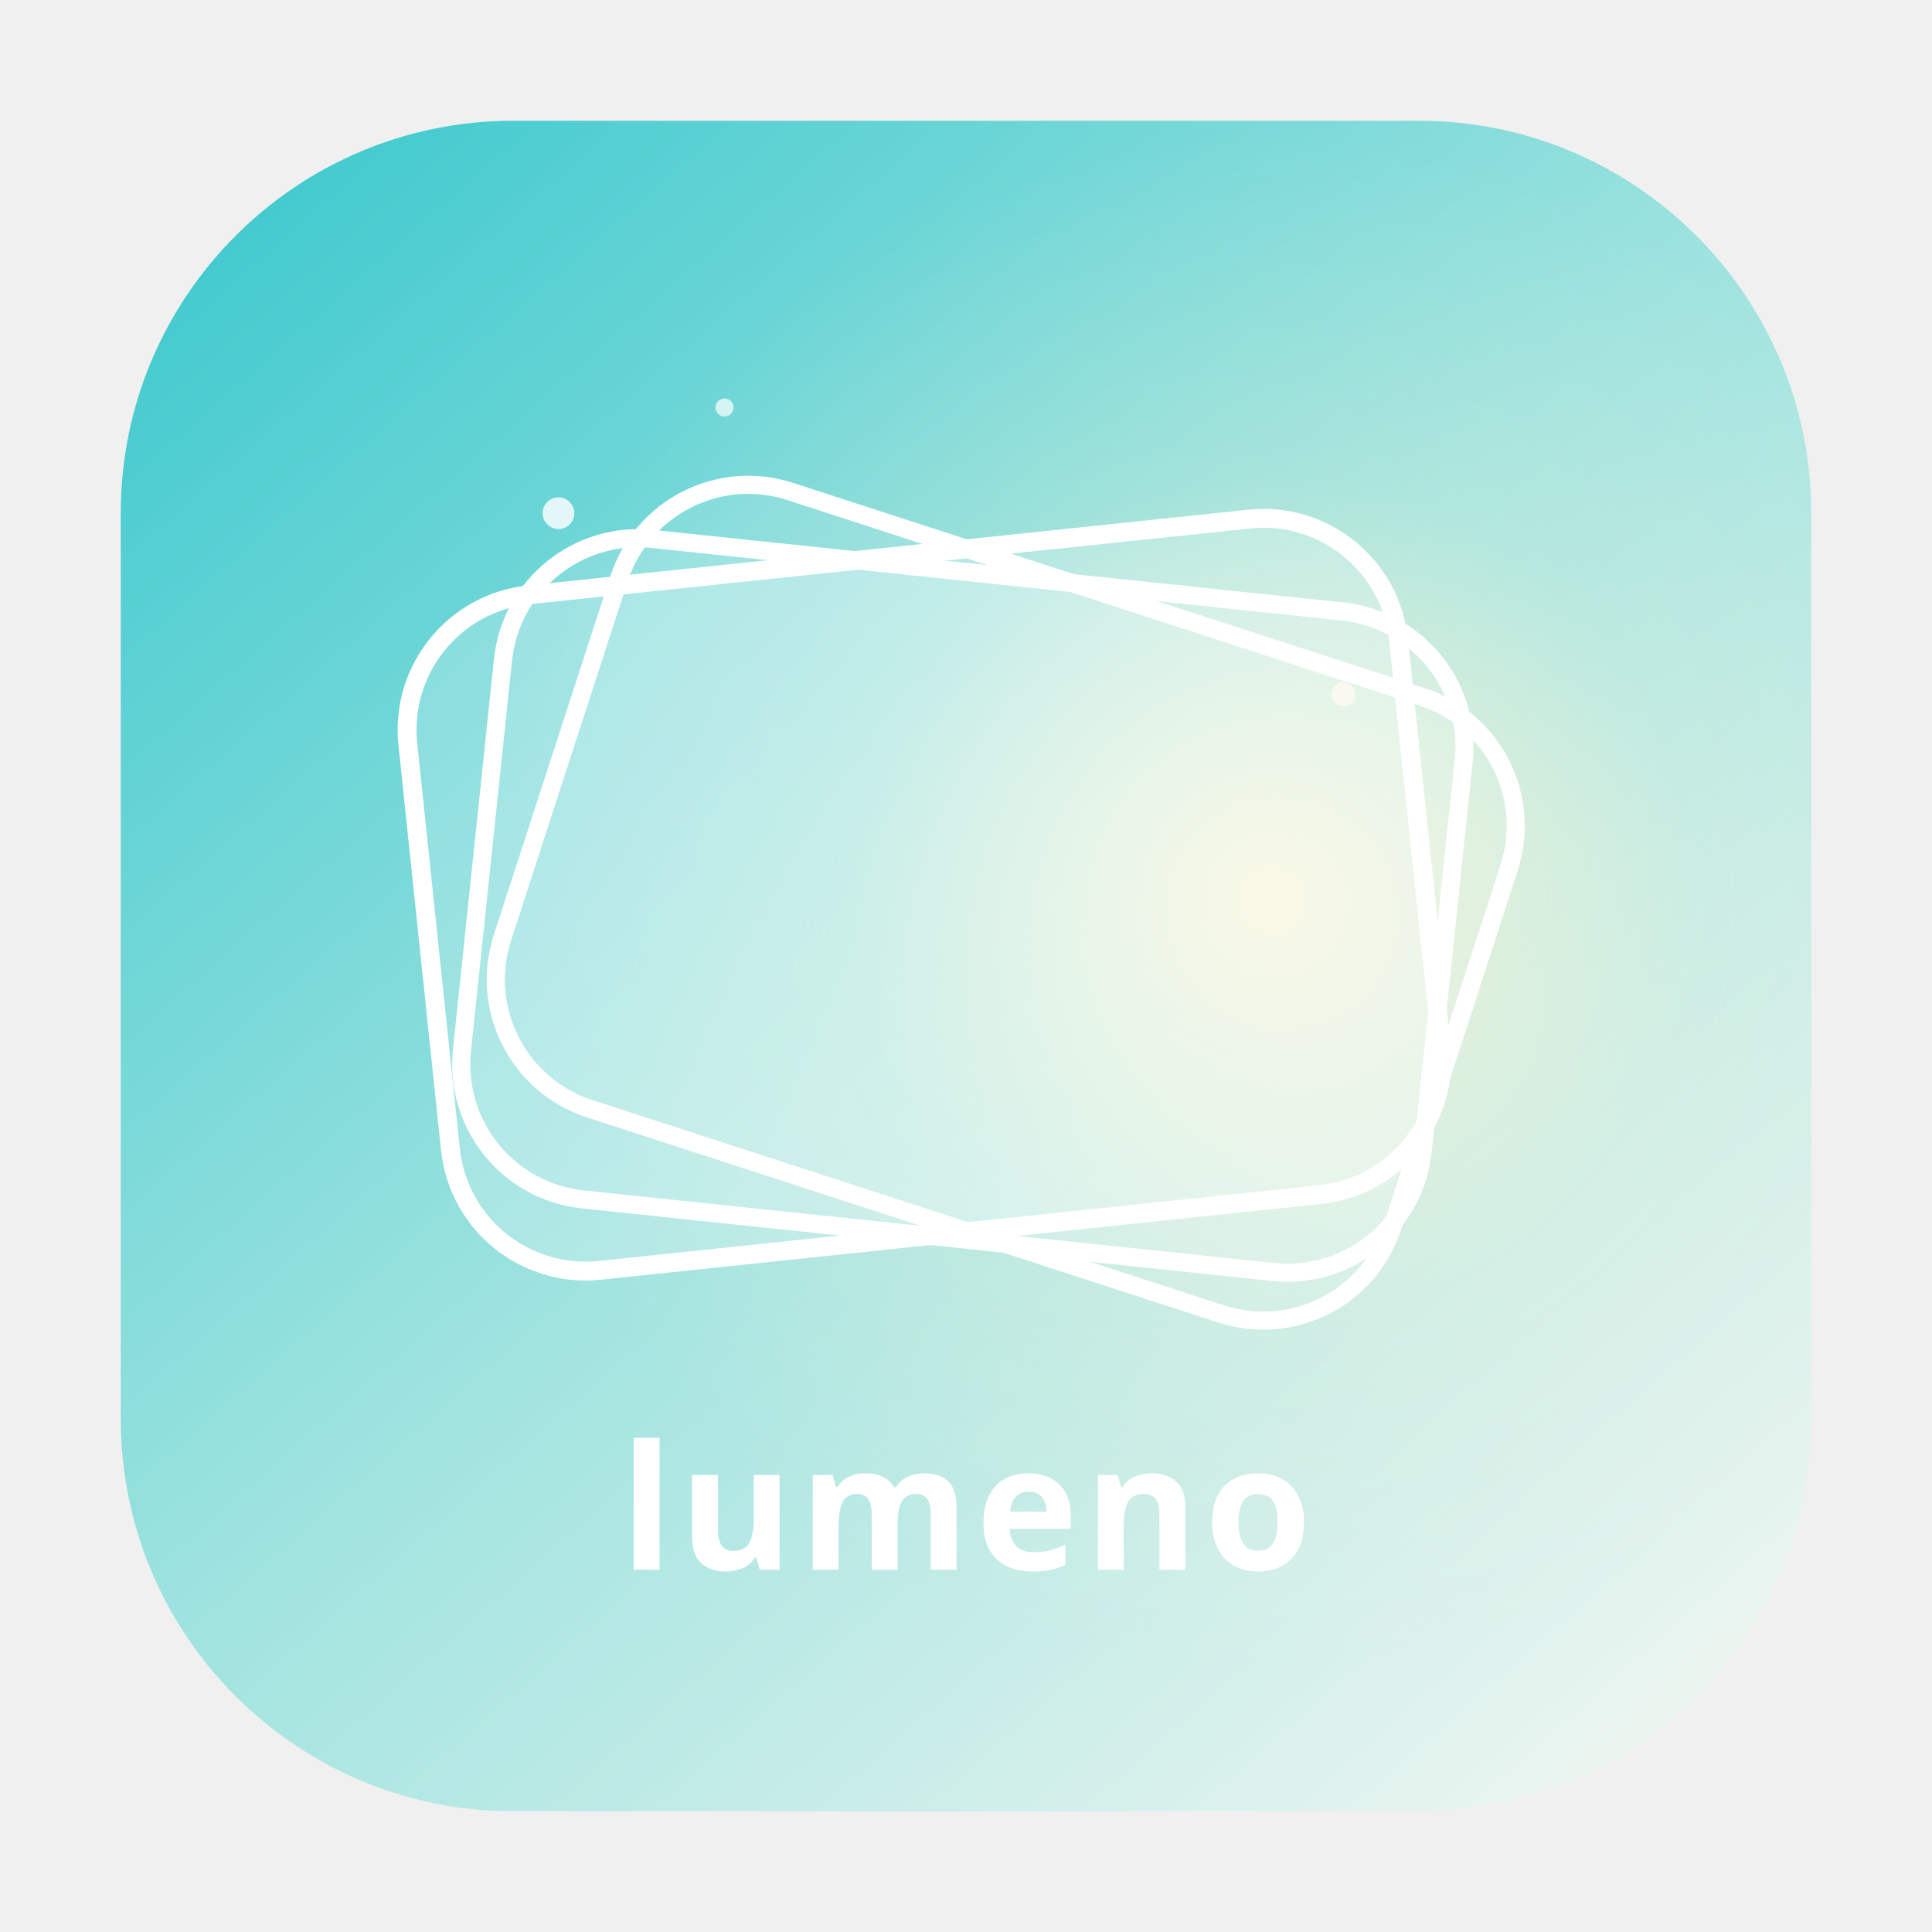
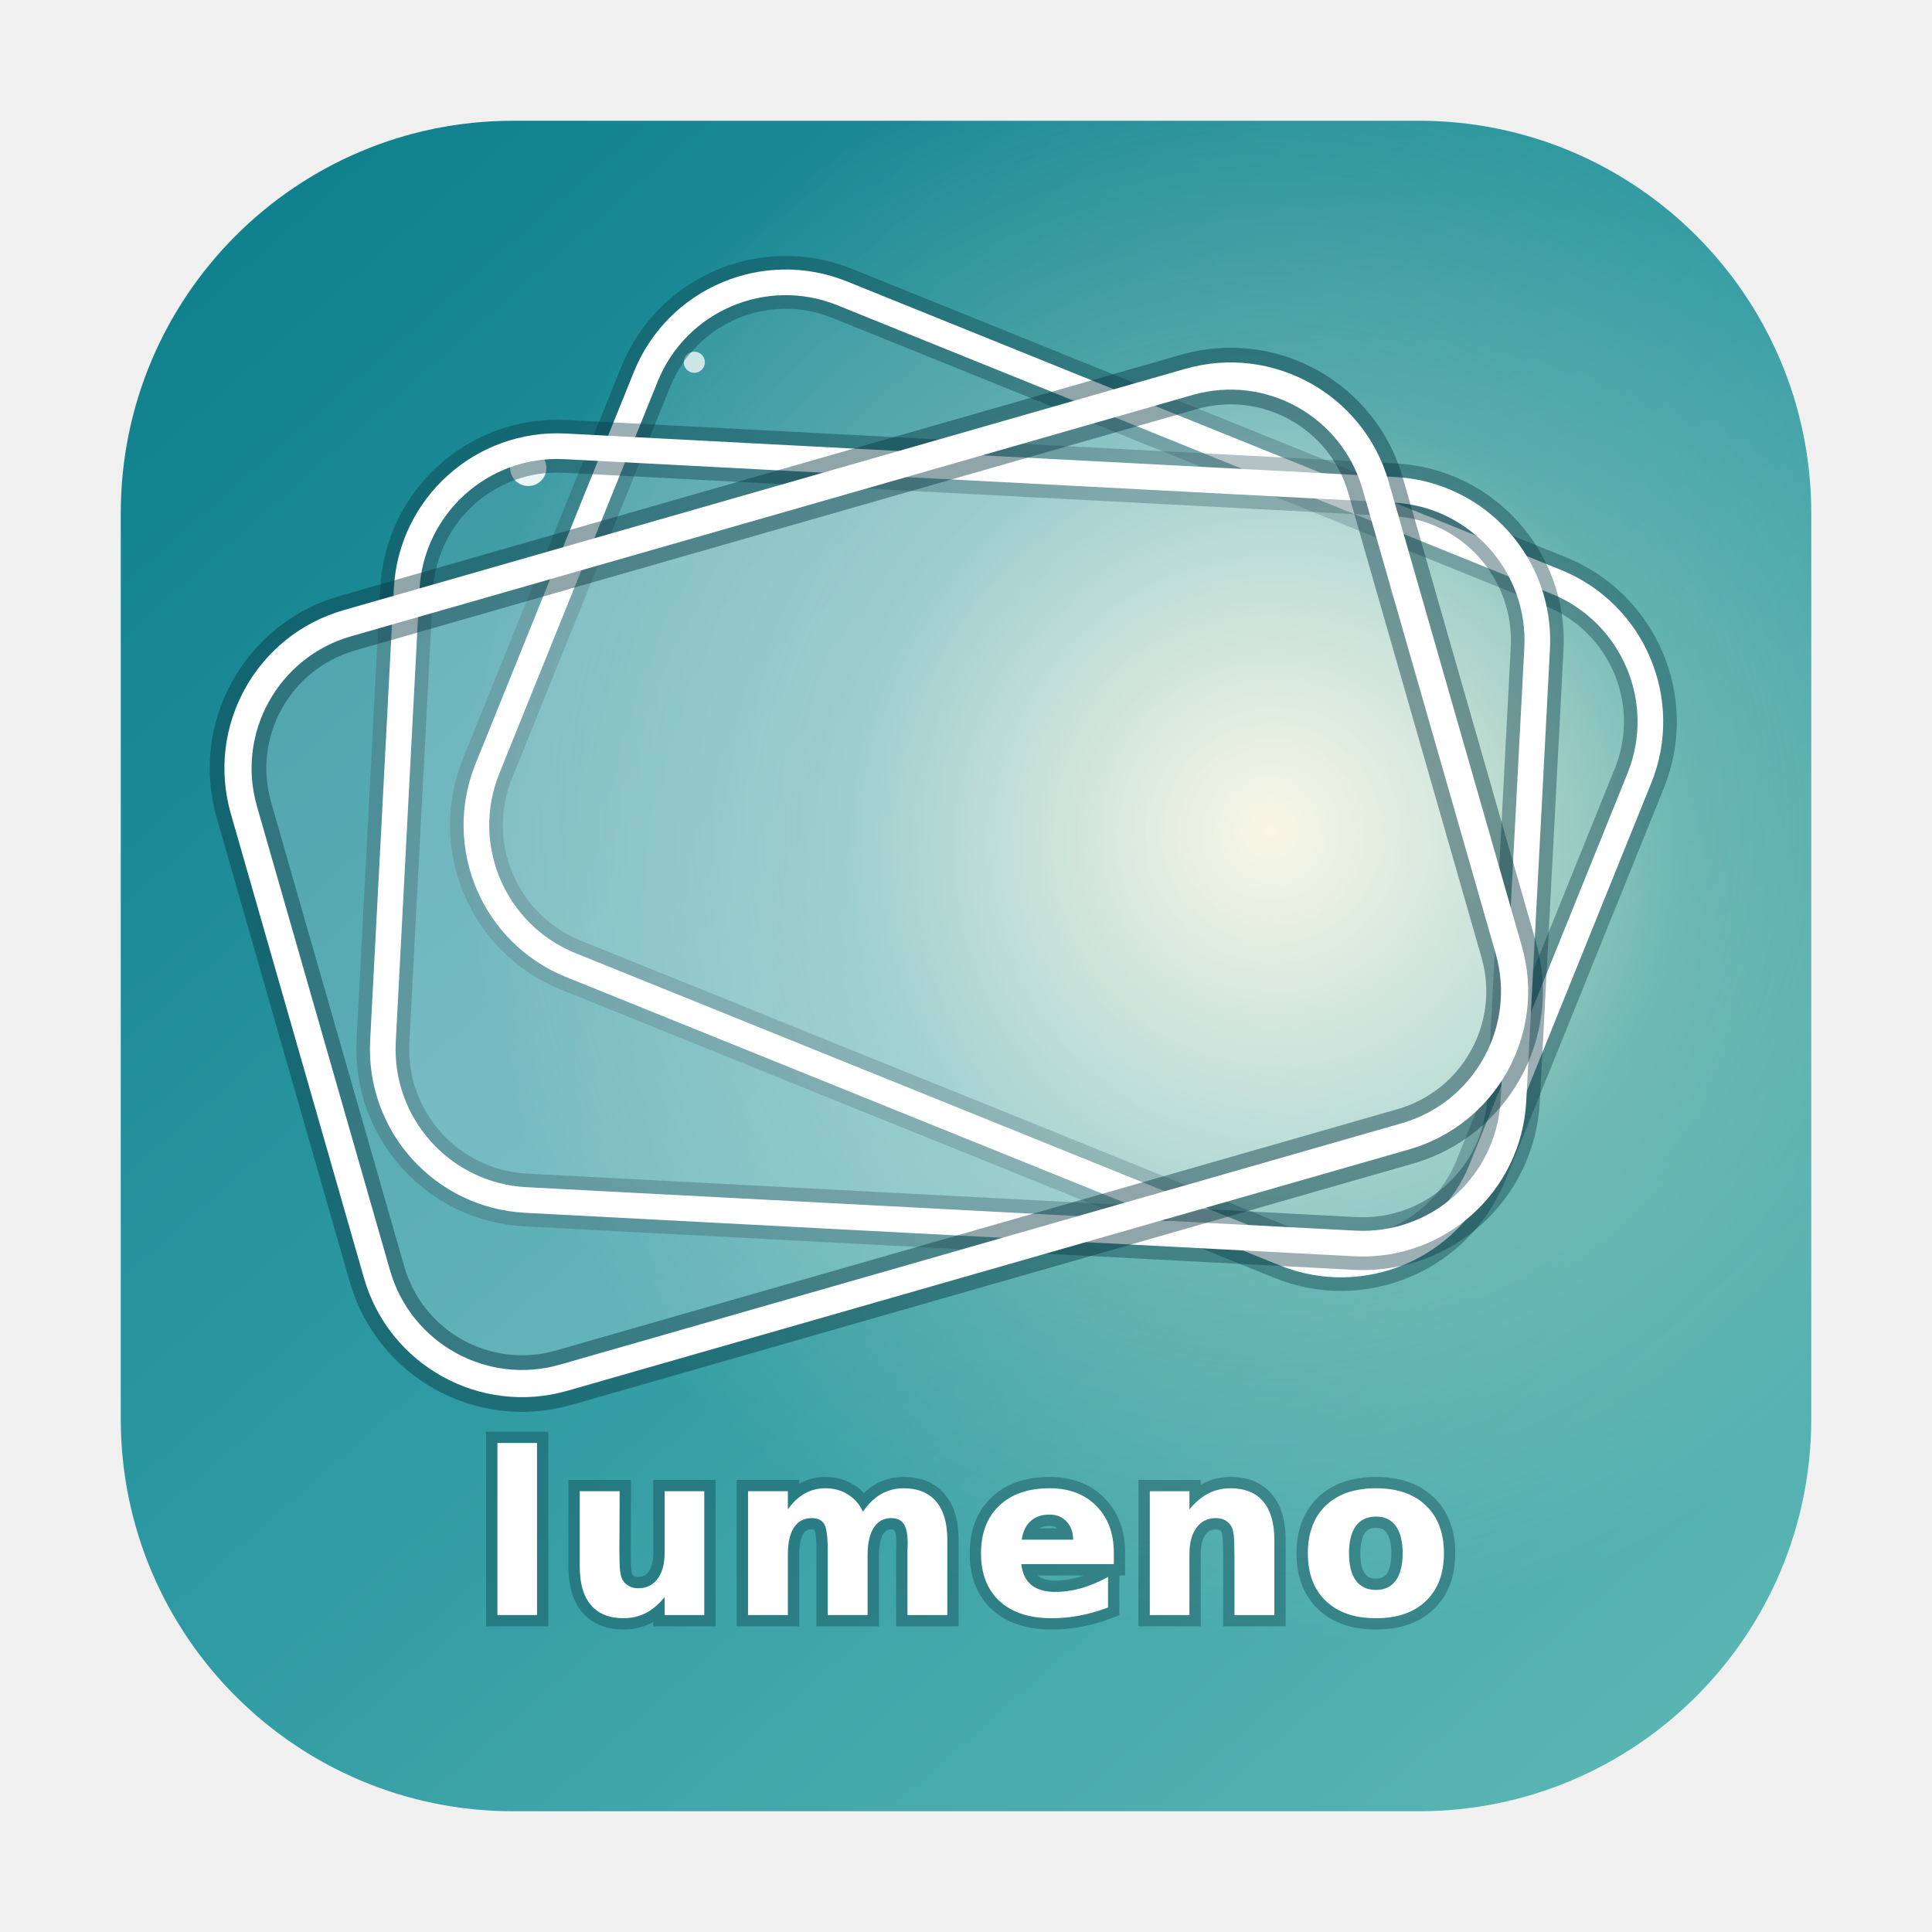
<svg xmlns="http://www.w3.org/2000/svg" viewBox="0 0 256 256" role="img" aria-label="Lumeno">
  <defs>
    <linearGradient id="bg" x1="8%" y1="0%" x2="96%" y2="100%">
-       <stop offset="0%" stop-color="#3ec9ce" />
-       <stop offset="48%" stop-color="#9fe3df" />
-       <stop offset="100%" stop-color="#f4f7f2" />
+       <stop offset="0%" stop-color="#0e7f8c" />
+       <stop offset="48%" stop-color="#2f9aa3" />
+       <stop offset="100%" stop-color="#5eb8b4" />
    </linearGradient>
-     <radialGradient id="glow" cx="68%" cy="46%" r="46%">
-       <stop offset="0%" stop-color="#fff6d6" stop-opacity="0.9" />
-       <stop offset="55%" stop-color="#fff6d6" stop-opacity="0.18" />
+     <radialGradient id="glow" cx="68%" cy="42%" r="48%">
+       <stop offset="0%" stop-color="#fff6d6" stop-opacity="0.95" />
+       <stop offset="52%" stop-color="#fff6d6" stop-opacity="0.22" />
      <stop offset="100%" stop-color="#fff6d6" stop-opacity="0" />
    </radialGradient>
  </defs>
  <rect x="16" y="16" width="224" height="224" rx="52" fill="url(#bg)" />
  <rect x="16" y="16" width="224" height="224" rx="52" fill="url(#glow)" />
-   <circle cx="74" cy="68" r="2.1" fill="#fff" opacity="0.82" />
-   <circle cx="96" cy="54" r="1.2" fill="#fff" opacity="0.7" />
-   <circle cx="178" cy="92" r="1.6" fill="#fff8e7" opacity="0.8" />
-   <g transform="rotate(18 138 118)">
-     <rect x="72" y="78" width="124" height="86" rx="18" fill="#fff" fill-opacity="0.1" stroke="#fff" stroke-width="2.4" />
+   <circle cx="70" cy="62" r="2.4" fill="#fff" opacity="0.9" />
+   <circle cx="92" cy="48" r="1.4" fill="#fff" opacity="0.75" />
+   <circle cx="186" cy="78" r="1.8" fill="#fff8e7" opacity="0.85" />
+   <g transform="rotate(22 150 104)">
+     <rect x="70" y="58" width="142" height="96" rx="20" fill="#fff" fill-opacity="0.1" stroke="#083844" stroke-opacity="0.38" stroke-width="7" />
+     <rect x="70" y="58" width="142" height="96" rx="20" fill="none" stroke="#fff" stroke-width="3.4" />
  </g>
-   <g transform="rotate(6 128 116)">
-     <rect x="64" y="76" width="128" height="88" rx="18" fill="#fff" fill-opacity="0.14" stroke="#fff" stroke-width="2.4" />
+   <g transform="rotate(3 128 116)">
+     <rect x="52" y="62" width="150" height="100" rx="20" fill="#fff" fill-opacity="0.16" stroke="#083844" stroke-opacity="0.4" stroke-width="7" />
+     <rect x="52" y="62" width="150" height="100" rx="20" fill="none" stroke="#fff" stroke-width="3.4" />
  </g>
-   <g transform="rotate(-6 118 114)">
-     <rect x="56" y="74" width="132" height="90" rx="18" fill="#fff" fill-opacity="0.2" stroke="#fff" stroke-width="2.5" />
+   <g transform="rotate(-16 112 124)">
+     <rect x="40" y="66" width="156" height="104" rx="20" fill="#fff" fill-opacity="0.24" stroke="#083844" stroke-opacity="0.45" stroke-width="7.5" />
+     <rect x="40" y="66" width="156" height="104" rx="20" fill="none" stroke="#fff" stroke-width="3.6" />
  </g>
-   <text x="128" y="208" text-anchor="middle" fill="#fff" font-size="23" font-weight="650" letter-spacing="0.8" font-family="ui-rounded, 'SF Pro Rounded', 'Segoe UI', system-ui, sans-serif">lumeno</text>
+   <text x="128" y="214" text-anchor="middle" fill="#fff" stroke="#083844" stroke-opacity="0.35" stroke-width="3" paint-order="stroke fill" font-size="30" font-weight="700" letter-spacing="0.8" font-family="DejaVu Sans, Segoe UI, sans-serif">lumeno</text>
</svg>
